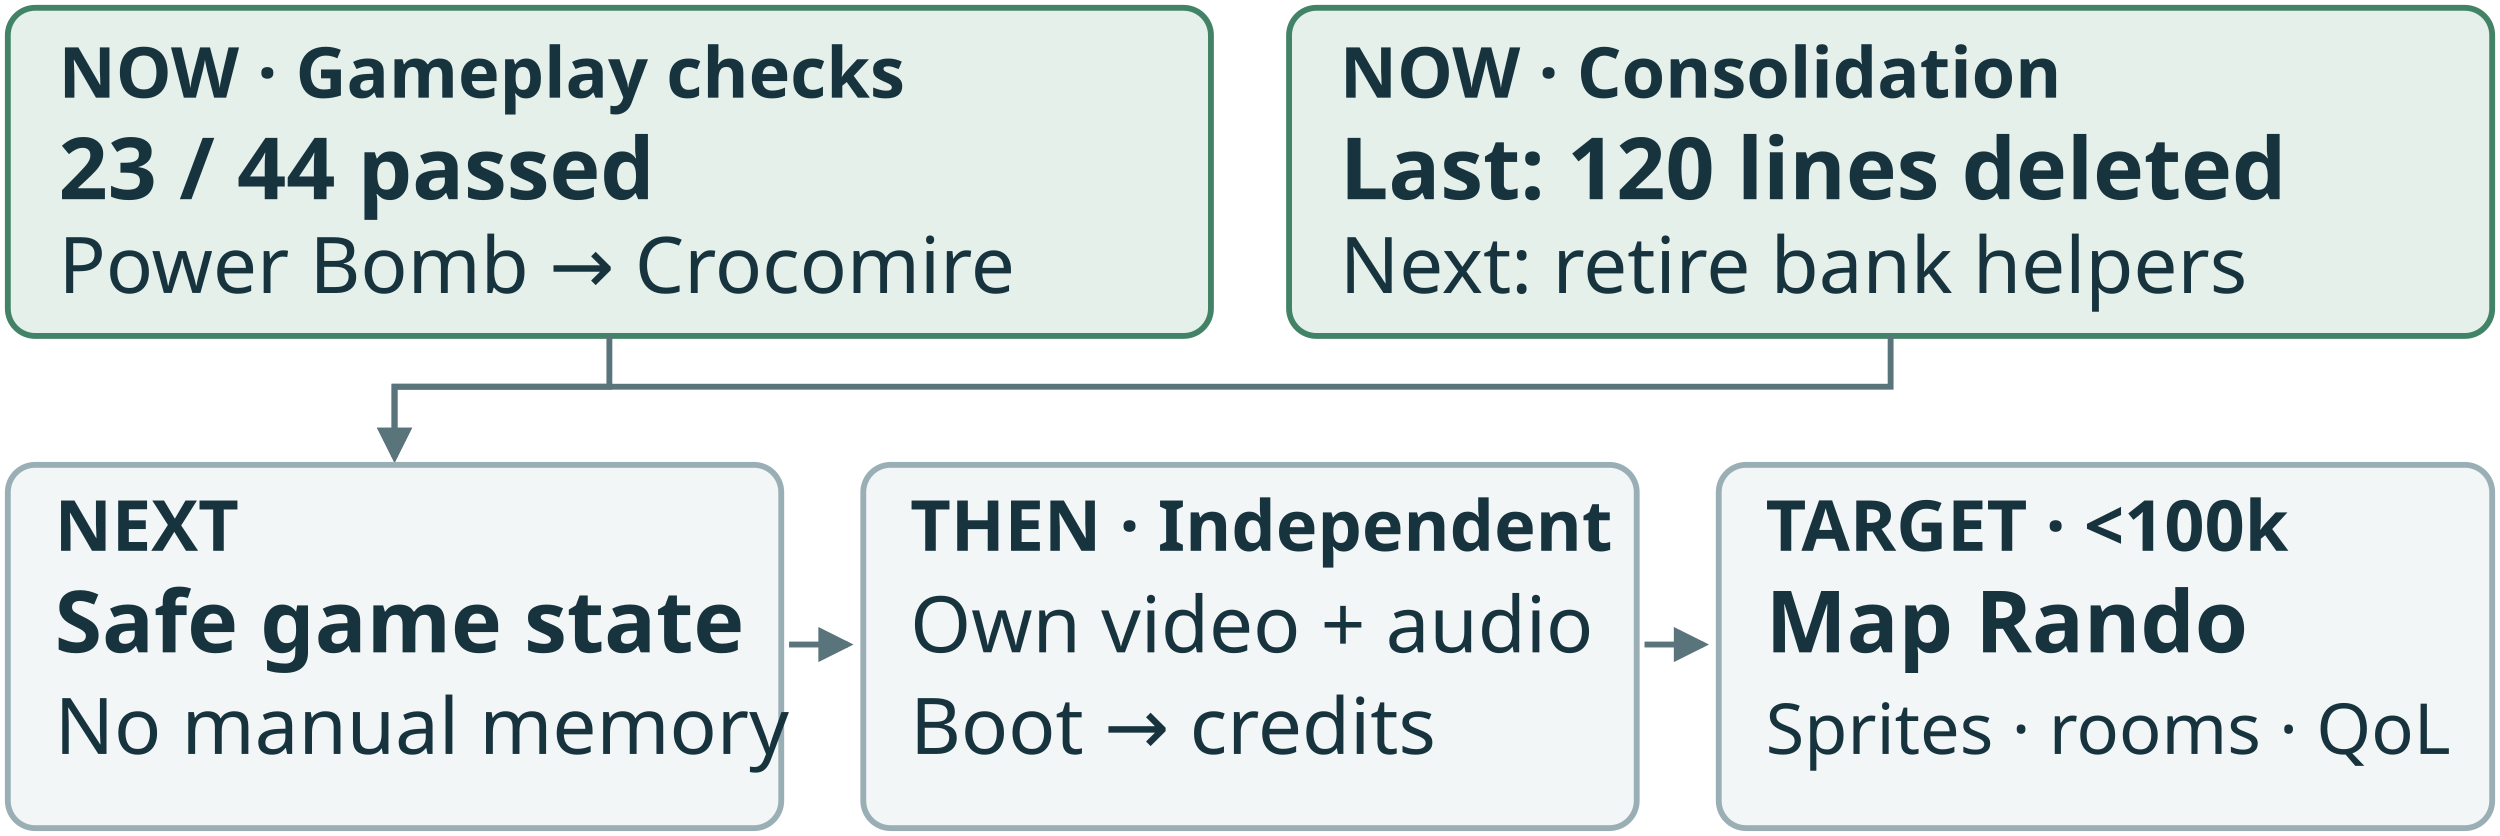
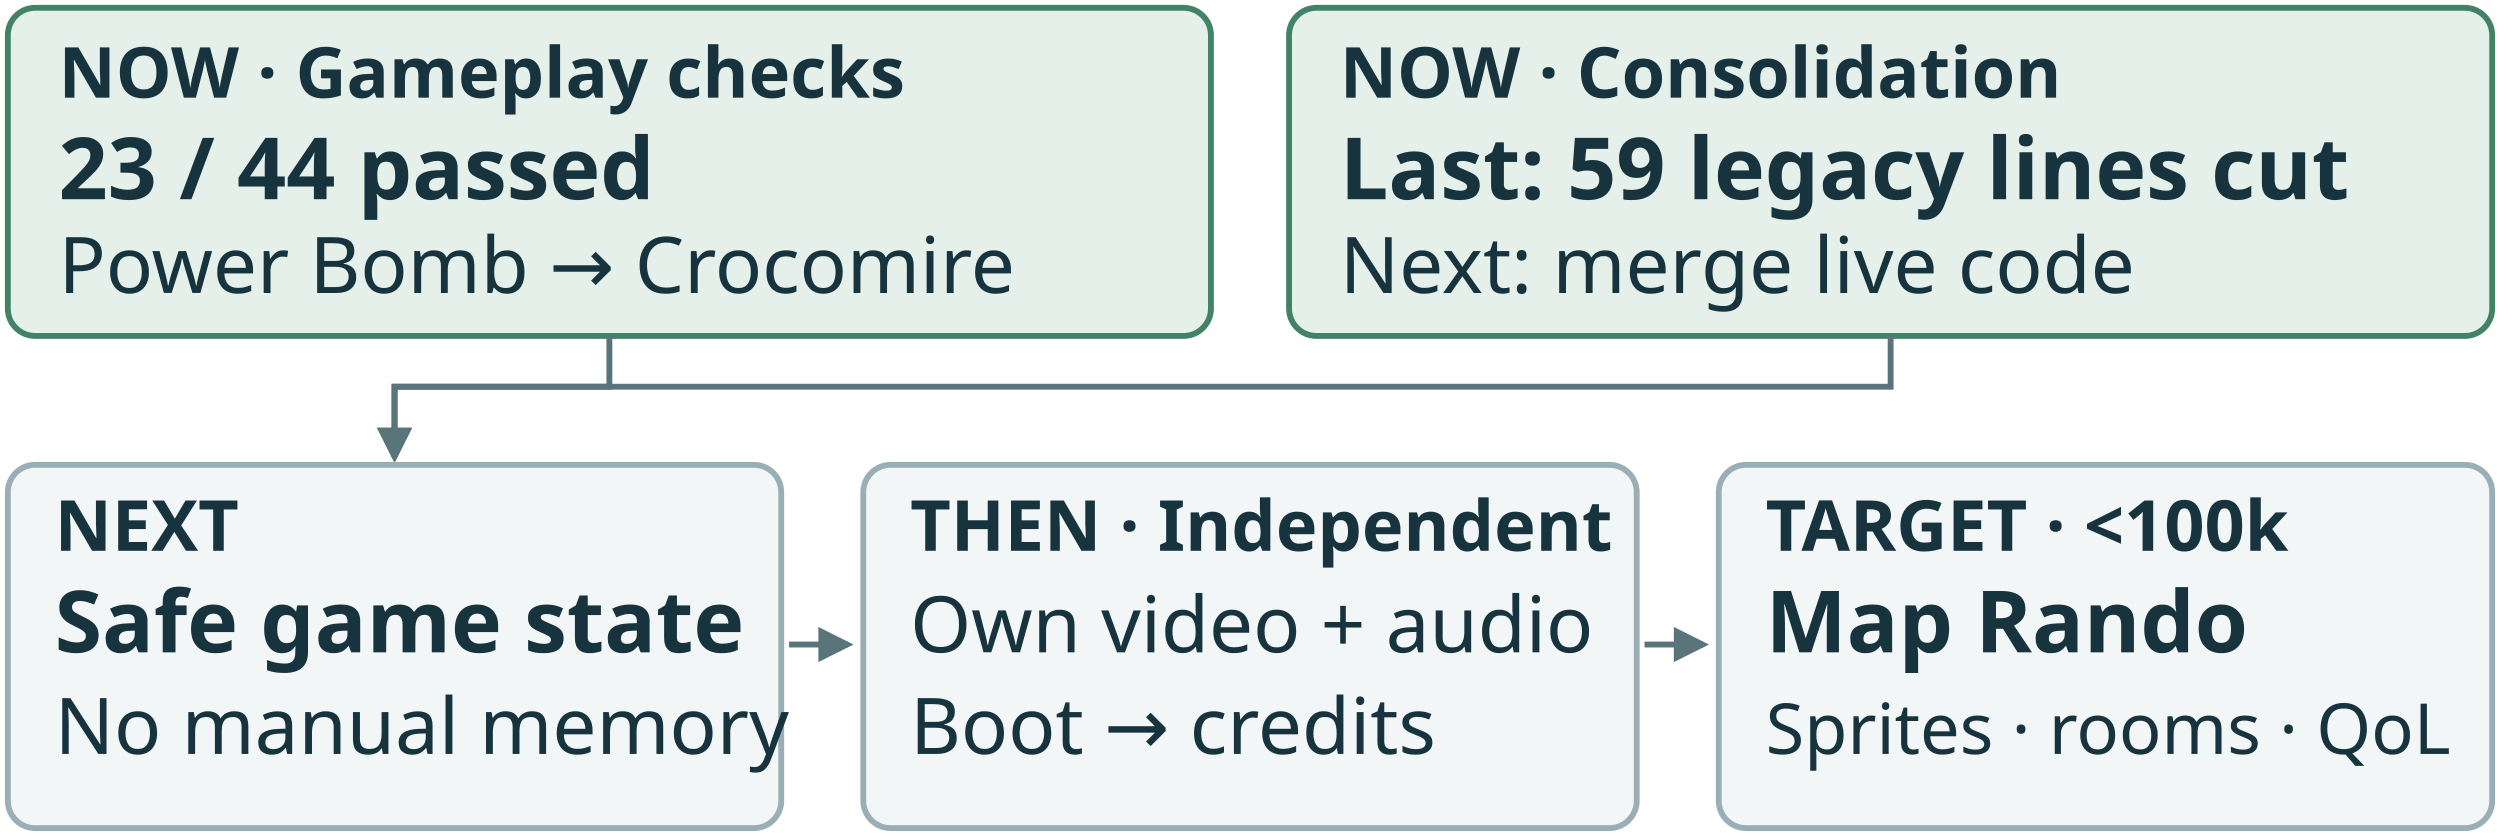
<svg xmlns="http://www.w3.org/2000/svg" width="640" height="214" viewBox="0 0 640 214" role="img" aria-labelledby="title description">
  <defs>
    <marker id="arrow" markerWidth="6" markerHeight="6" refX="5" refY="3" orient="auto">
      <path d="M0 0L6 3L0 6" fill="#59747b" />
    </marker>
  </defs>
  <style>text{font-family:system-ui,Segoe UI,sans-serif;fill:#17343e} .tag{font-size:18px;font-weight:650}.name{font-size:22px;font-weight:650}.note{font-size:20px}.small{font-size:18px}.now{fill:#e4f0e9;stroke:#428266}.later{fill:#f3f6f7;stroke:#9aafb5}rect{stroke-width:1.5}path.link{fill:none;stroke:#59747b;stroke-width:1.5;marker-end:url(#arrow)}</style>
  <g aria-label="Now: gameplay coverage">
    <rect class="now" x="2" y="2" width="308" height="84" rx="7" />
    <text x="15" y="25" class="tag">NOW · Gameplay checks</text>
    <text x="15" y="51" class="name">23 / 44 passed</text>
    <text x="15" y="75" class="note">Power Bomb → Crocomire</text>
  </g>
  <g aria-label="Now: consolidate covered code">
    <rect class="now" x="330" y="2" width="308" height="84" rx="7" />
    <text x="343" y="25" class="tag">NOW · Consolidation</text>
-     <text x="343" y="51" class="name">Last: 120 lines deleted</text>
-     <text x="343" y="75" class="note">Next: retire bank helpers</text>
+     <text x="343" y="51" class="name">Last: 59 legacy lines cut</text>
+     <text x="343" y="75" class="note">Next: merge live code</text>
  </g>
  <path class="link" d="M156 86V99H101V117" />
  <path class="link" d="M484 86V99H101V117" />
  <g aria-label="Next: owned safe state">
    <rect class="later" x="2" y="119" width="198" height="93" rx="7" />
    <text x="14" y="141" class="tag">NEXT</text>
    <text x="14" y="167" class="name">Safe game state</text>
    <text x="14" y="193" class="note">No manual memory</text>
  </g>
  <path class="link" d="M202 165H217" />
  <g aria-label="Then: independent engine">
    <rect class="later" x="221" y="119" width="198" height="93" rx="7" />
    <text x="233" y="141" class="tag">THEN · Independent</text>
    <text x="233" y="167" class="note">Own video + audio</text>
    <text x="233" y="193" class="note">Boot → credits</text>
  </g>
  <path class="link" d="M421 165H436" />
  <g aria-label="Target: Map Rando engine">
    <rect class="later" x="440" y="119" width="198" height="93" rx="7" />
    <text x="452" y="141" class="tag">TARGET · &lt;100k</text>
    <text x="452" y="167" class="name">Map Rando</text>
    <text x="452" y="193" class="small">Sprites · rooms · QoL</text>
  </g>
</svg>
